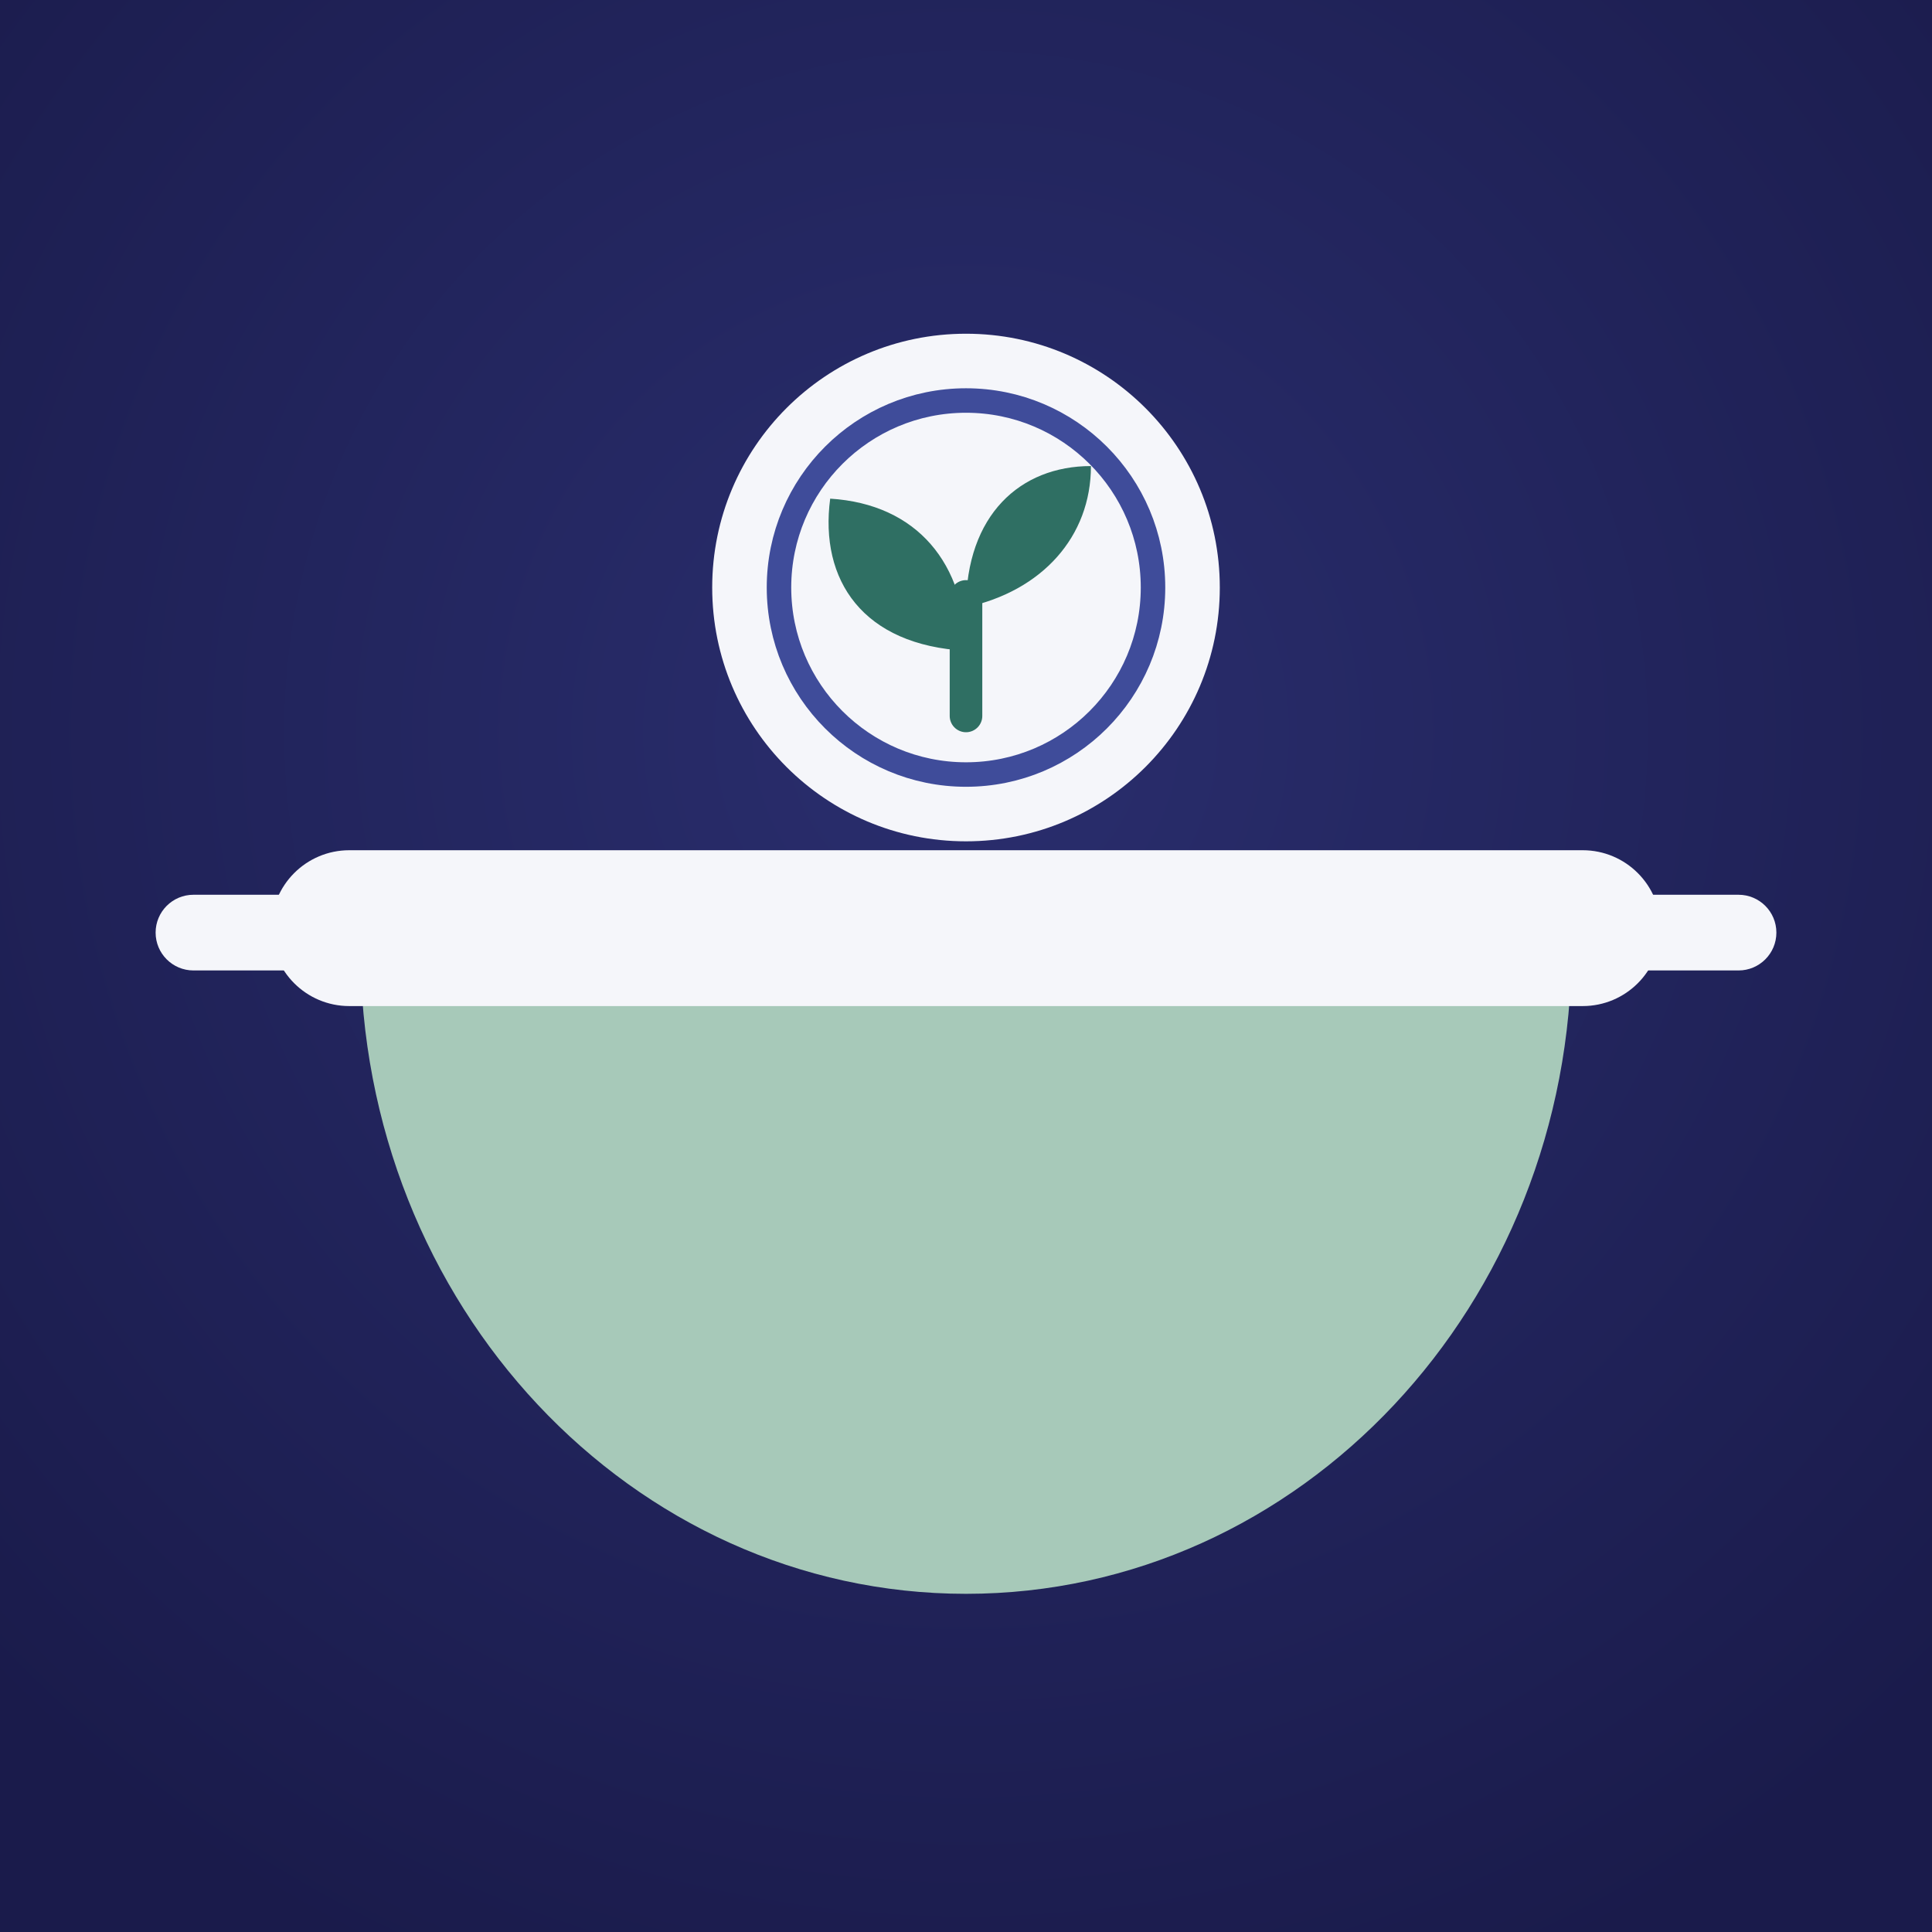
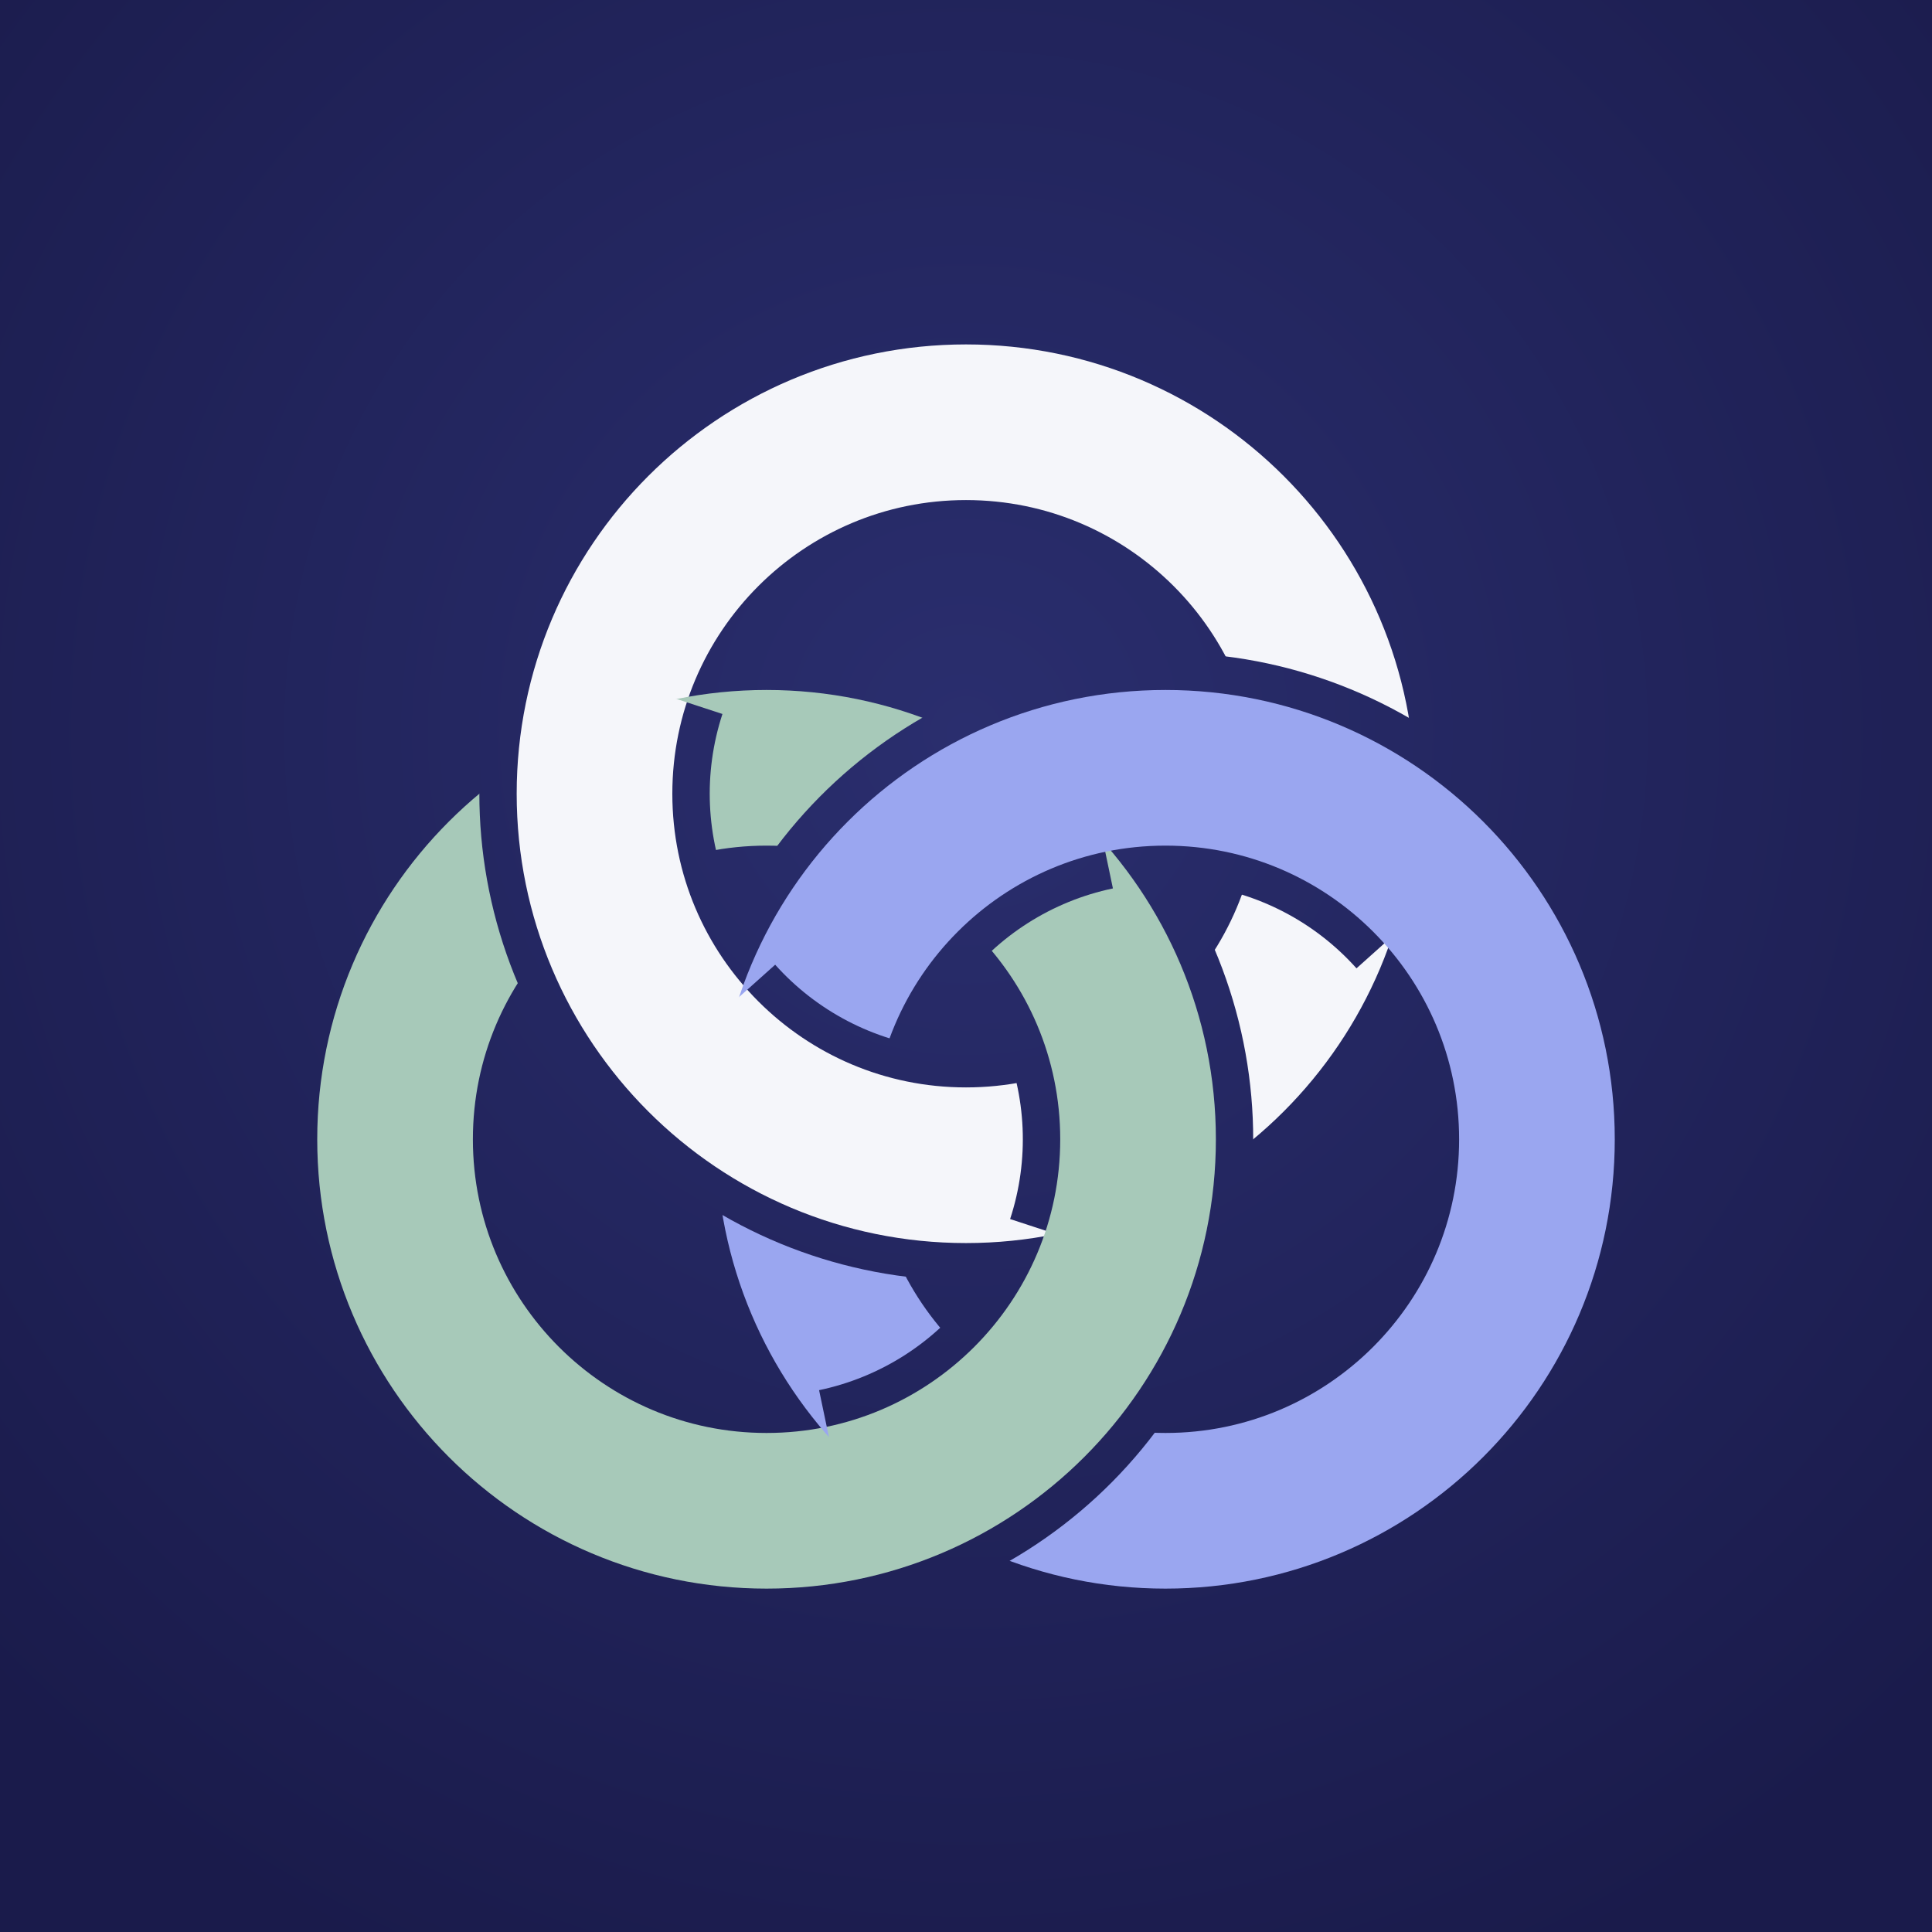
<svg xmlns="http://www.w3.org/2000/svg" width="1024" height="1024" viewBox="0 0 1024 1024">
  <defs>
    <radialGradient id="glow" cx="50%" cy="38%" r="70%">
      <stop offset="0" stop-color="#2A2E6E" />
      <stop offset="1" stop-color="#1A1B4B" />
    </radialGradient>
  </defs>
  <rect width="1024" height="1024" rx="0" fill="url(#glow)" />
-   <g transform="translate(-92.16 -92.16) scale(1.18)">
-     <g transform="translate(0 24)">
-       <defs>
-         <clipPath id="bowl">
-           <path d="M240 480 A272 290 0 0 0 784 480 Z" />
-         </clipPath>
-       </defs>
-       <circle cx="512" cy="318" r="114" fill="#F5F6FA" />
-       <circle cx="512" cy="318" r="84" fill="none" stroke="#3F4C9A" stroke-width="11" />
-       <g transform="translate(512 322) scale(1.22) translate(-512 -292)">
-         <path d="M512 336 V292" stroke="#2F6F63" stroke-width="12" stroke-linecap="round" />
-         <path d="M512 312 C474 310 458 286 462 256 C494 258 512 280 512 312 Z" fill="#2F6F63" />
-         <path d="M512 296 C540 290 558 270 558 244 C532 244 512 262 512 296 Z" fill="#2F6F63" />
-       </g>
-       <path d="M240 480 A272 290 0 0 0 784 480 Z" fill="#A7C9B9" />
-       <rect x="148" y="456" width="728" height="34" rx="17" fill="#F5F6FA" />
-       <rect x="200" y="436" width="624" height="70" rx="35" fill="#F5F6FA" />
-     </g>
+   <g transform="translate(-51.2 -51.2) scale(1.1)">
+     <mask id="ring3_0" maskUnits="userSpaceOnUse" x="0" y="0" width="1024" height="1024">
+       <rect width="1024" height="1024" fill="#fff" />
+       <path d="M580.5 525.2 A179 179 0 0 1 586.0 651.2" fill="none" stroke="#000" stroke-width="111" />
+       <path d="M629.6 417.8 A179 179 0 0 1 741.5 476.1" fill="none" stroke="#000" stroke-width="111" />
+     </mask>
+     <circle cx="512.0" cy="429.0" r="179" fill="none" stroke="#F5F6FA" stroke-width="75" mask="url(#ring3_0)" />
+     <mask id="ring3_1" maskUnits="userSpaceOnUse" x="0" y="0" width="1024" height="1024">
+       <rect width="1024" height="1024" fill="#fff" />
+       <path d="M347.4 499.3 A179 179 0 0 1 341.9 373.3" fill="none" stroke="#000" stroke-width="111" />
+       <path d="M465.0 488.0 A179 179 0 0 1 571.4 420.3" fill="none" stroke="#000" stroke-width="111" />
+     </mask>
+     <circle cx="415.9" cy="595.5" r="179" fill="none" stroke="#A7C9B9" stroke-width="75" mask="url(#ring3_1)" />
+     <mask id="ring3_2" maskUnits="userSpaceOnUse" x="0" y="0" width="1024" height="1024">
+       <rect width="1024" height="1024" fill="#fff" />
+       <path d="M559.0 703.0 A179 179 0 0 1 452.6 770.7" fill="none" stroke="#000" stroke-width="111" />
+       <path d="M490.5 606.7 A179 179 0 0 1 378.7 548.4" fill="none" stroke="#000" stroke-width="111" />
+     </mask>
+     <circle cx="608.1" cy="595.5" r="179" fill="none" stroke="#9AA6F0" stroke-width="75" mask="url(#ring3_2)" />
  </g>
</svg>
